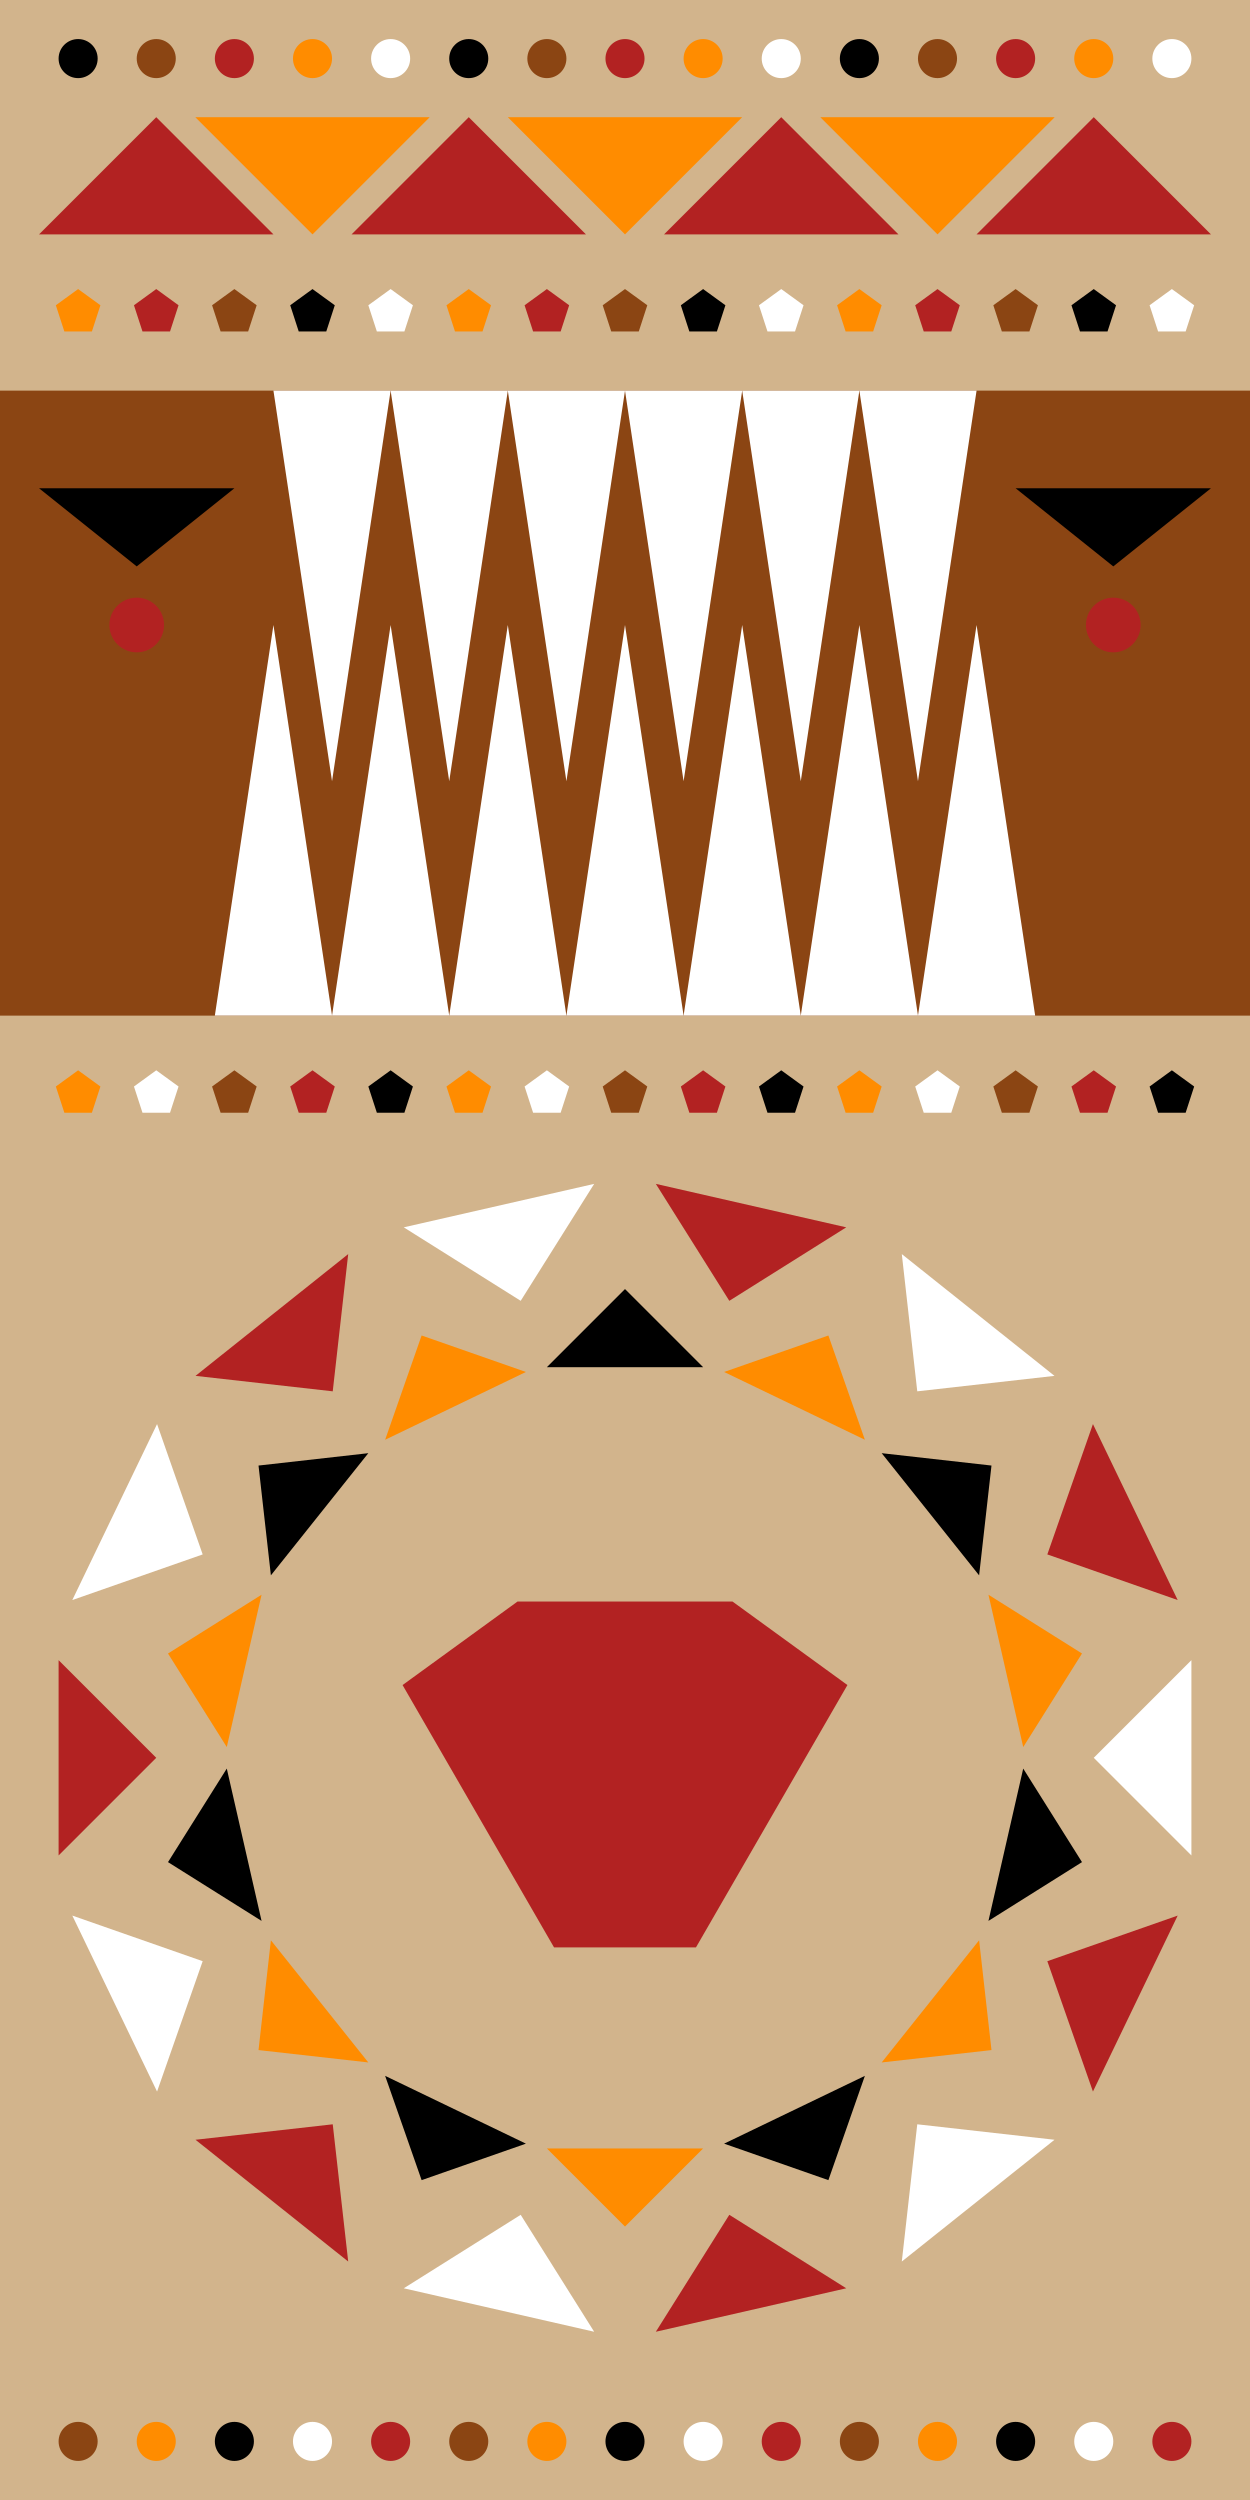
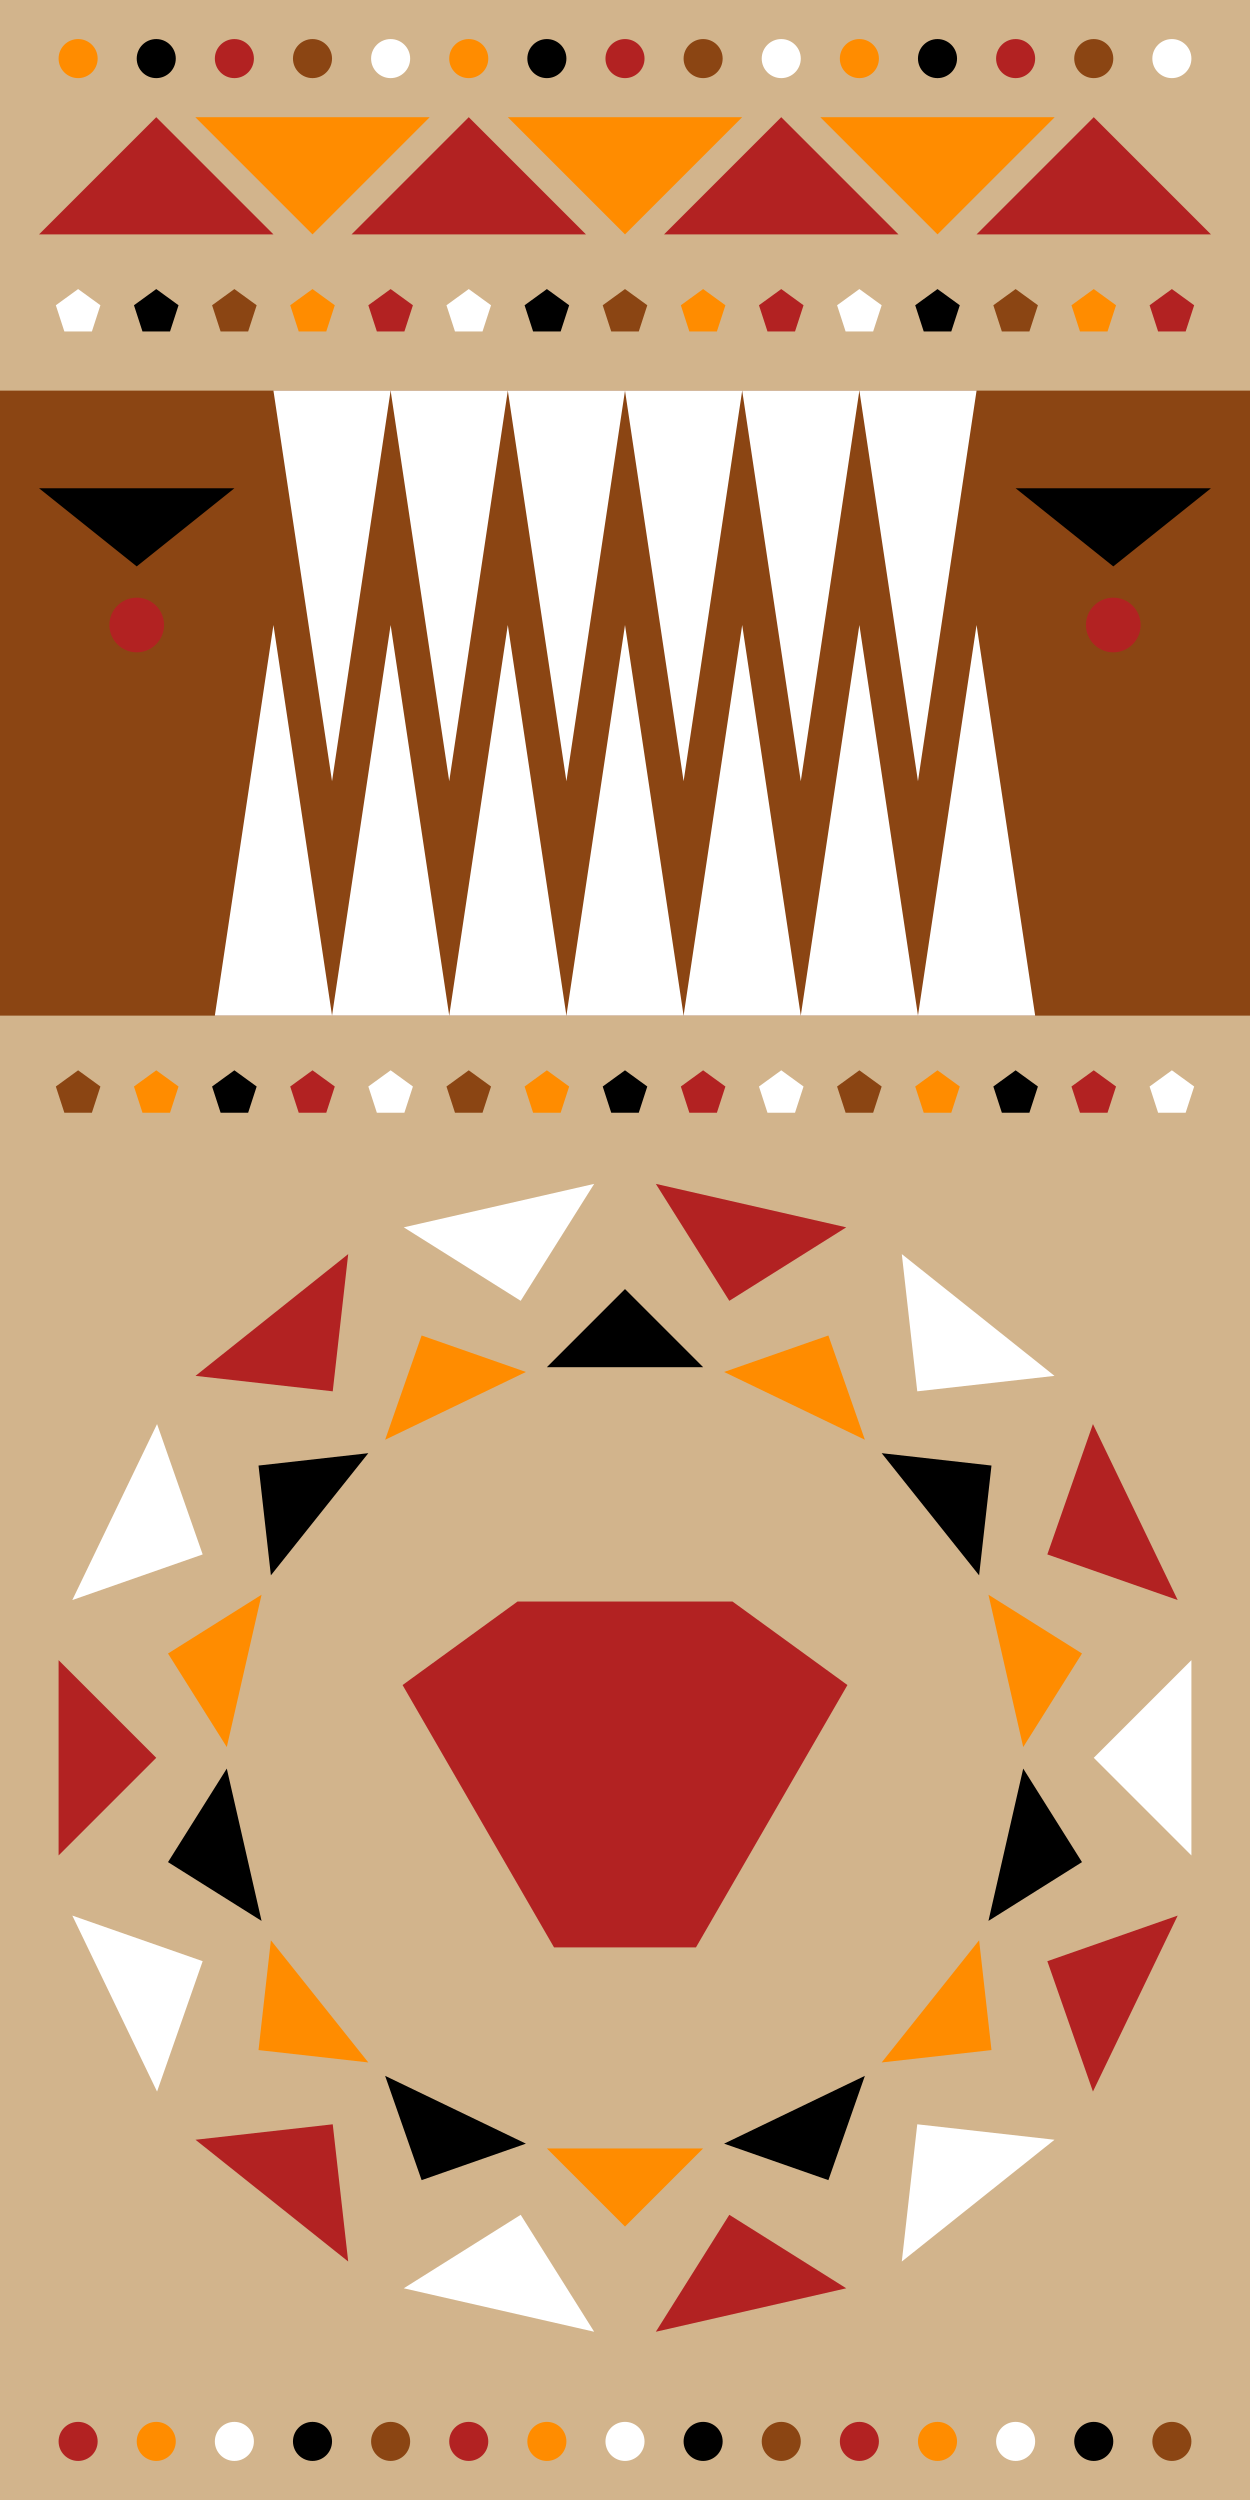
<svg xmlns="http://www.w3.org/2000/svg" version="1.1" width="320.0" height="640.0">
  <rect x="0" y="0" width="320.0" height="640.0" fill="tan" />
-   <circle cx="20.0" cy="15" r="5" fill="black" />
-   <circle cx="40.0" cy="15" r="5" fill="saddlebrown" />
+   <circle cx="20.0" cy="15" r="5" fill="darkorange" />
+   <circle cx="40.0" cy="15" r="5" fill="black" />
  <circle cx="60.0" cy="15" r="5" fill="firebrick" />
-   <circle cx="80.0" cy="15" r="5" fill="darkorange" />
+   <circle cx="80.0" cy="15" r="5" fill="saddlebrown" />
  <circle cx="100.0" cy="15" r="5" fill="white" />
-   <circle cx="120.0" cy="15" r="5" fill="black" />
-   <circle cx="140.0" cy="15" r="5" fill="saddlebrown" />
+   <circle cx="120.0" cy="15" r="5" fill="darkorange" />
+   <circle cx="140.0" cy="15" r="5" fill="black" />
  <circle cx="160.0" cy="15" r="5" fill="firebrick" />
-   <circle cx="180.0" cy="15" r="5" fill="darkorange" />
+   <circle cx="180.0" cy="15" r="5" fill="saddlebrown" />
  <circle cx="200.0" cy="15" r="5" fill="white" />
-   <circle cx="220.0" cy="15" r="5" fill="black" />
-   <circle cx="240.0" cy="15" r="5" fill="saddlebrown" />
+   <circle cx="220.0" cy="15" r="5" fill="darkorange" />
+   <circle cx="240.0" cy="15" r="5" fill="black" />
  <circle cx="260.0" cy="15" r="5" fill="firebrick" />
-   <circle cx="280.0" cy="15" r="5" fill="darkorange" />
+   <circle cx="280.0" cy="15" r="5" fill="saddlebrown" />
  <circle cx="300.0" cy="15" r="5" fill="white" />
  <path d="M 40 30 L 10 60 L 70 60 Z" fill="firebrick" />
  <path d="M 80 60 L 50 30 L 110 30 Z" fill="darkorange" />
  <path d="M 120 30 L 90 60 L 150 60 Z" fill="firebrick" />
  <path d="M 160 60 L 130 30 L 190 30 Z" fill="darkorange" />
  <path d="M 200 30 L 170 60 L 230 60 Z" fill="firebrick" />
  <path d="M 240 60 L 210 30 L 270 30 Z" fill="darkorange" />
  <path d="M 280 30 L 250 60 L 310 60 Z" fill="firebrick" />
-   <path d="M 16.473 84.854 L 14.294 78.146 L 20.0 74.0 L 25.706 78.146 L 23.527 84.854 Z" fill="darkorange" />
-   <path d="M 36.473 84.854 L 34.294 78.146 L 40.0 74.0 L 45.706 78.146 L 43.527 84.854 Z" fill="firebrick" />
+   <path d="M 16.473 84.854 L 14.294 78.146 L 20.0 74.0 L 25.706 78.146 L 23.527 84.854 Z" fill="white" />
+   <path d="M 36.473 84.854 L 34.294 78.146 L 40.0 74.0 L 45.706 78.146 L 43.527 84.854 Z" fill="black" />
  <path d="M 56.473 84.854 L 54.294 78.146 L 60.0 74.0 L 65.706 78.146 L 63.527 84.854 Z" fill="saddlebrown" />
-   <path d="M 76.473 84.854 L 74.294 78.146 L 80.0 74.0 L 85.706 78.146 L 83.527 84.854 Z" fill="black" />
-   <path d="M 96.473 84.854 L 94.294 78.146 L 100.0 74.0 L 105.706 78.146 L 103.527 84.854 Z" fill="white" />
-   <path d="M 116.473 84.854 L 114.294 78.146 L 120.0 74.0 L 125.706 78.146 L 123.527 84.854 Z" fill="darkorange" />
-   <path d="M 136.473 84.854 L 134.294 78.146 L 140.0 74.0 L 145.706 78.146 L 143.527 84.854 Z" fill="firebrick" />
+   <path d="M 76.473 84.854 L 74.294 78.146 L 80.0 74.0 L 85.706 78.146 L 83.527 84.854 Z" fill="darkorange" />
+   <path d="M 96.473 84.854 L 94.294 78.146 L 100.0 74.0 L 105.706 78.146 L 103.527 84.854 Z" fill="firebrick" />
+   <path d="M 116.473 84.854 L 114.294 78.146 L 120.0 74.0 L 125.706 78.146 L 123.527 84.854 Z" fill="white" />
+   <path d="M 136.473 84.854 L 134.294 78.146 L 140.0 74.0 L 145.706 78.146 L 143.527 84.854 Z" fill="black" />
  <path d="M 156.473 84.854 L 154.294 78.146 L 160.0 74.0 L 165.706 78.146 L 163.527 84.854 Z" fill="saddlebrown" />
-   <path d="M 176.473 84.854 L 174.294 78.146 L 180.0 74.0 L 185.706 78.146 L 183.527 84.854 Z" fill="black" />
-   <path d="M 196.473 84.854 L 194.294 78.146 L 200.0 74.0 L 205.706 78.146 L 203.527 84.854 Z" fill="white" />
-   <path d="M 216.473 84.854 L 214.294 78.146 L 220.0 74.0 L 225.706 78.146 L 223.527 84.854 Z" fill="darkorange" />
-   <path d="M 236.473 84.854 L 234.294 78.146 L 240.0 74.0 L 245.706 78.146 L 243.527 84.854 Z" fill="firebrick" />
+   <path d="M 176.473 84.854 L 174.294 78.146 L 180.0 74.0 L 185.706 78.146 L 183.527 84.854 Z" fill="darkorange" />
+   <path d="M 196.473 84.854 L 194.294 78.146 L 200.0 74.0 L 205.706 78.146 L 203.527 84.854 Z" fill="firebrick" />
+   <path d="M 216.473 84.854 L 214.294 78.146 L 220.0 74.0 L 225.706 78.146 L 223.527 84.854 Z" fill="white" />
+   <path d="M 236.473 84.854 L 234.294 78.146 L 240.0 74.0 L 245.706 78.146 L 243.527 84.854 Z" fill="black" />
  <path d="M 256.473 84.854 L 254.294 78.146 L 260.0 74.0 L 265.706 78.146 L 263.527 84.854 Z" fill="saddlebrown" />
-   <path d="M 276.473 84.854 L 274.294 78.146 L 280.0 74.0 L 285.706 78.146 L 283.527 84.854 Z" fill="black" />
-   <path d="M 296.473 84.854 L 294.294 78.146 L 300.0 74.0 L 305.706 78.146 L 303.527 84.854 Z" fill="white" />
+   <path d="M 276.473 84.854 L 274.294 78.146 L 280.0 74.0 L 285.706 78.146 L 283.527 84.854 Z" fill="darkorange" />
+   <path d="M 296.473 84.854 L 294.294 78.146 L 300.0 74.0 L 305.706 78.146 L 303.527 84.854 Z" fill="firebrick" />
  <rect x="0" y="100" width="320" height="160" fill="saddlebrown" />
  <path d="M 85 200 L 70 100 L 100 100 Z" fill="white" />
  <path d="M 115 200 L 100 100 L 130 100 Z" fill="white" />
  <path d="M 145 200 L 130 100 L 160 100 Z" fill="white" />
  <path d="M 175 200 L 160 100 L 190 100 Z" fill="white" />
  <path d="M 205 200 L 190 100 L 220 100 Z" fill="white" />
  <path d="M 235 200 L 220 100 L 250 100 Z" fill="white" />
  <path d="M 35 145 L 10 125 L 60 125 Z" fill="black" />
  <path d="M 285 145 L 260 125 L 310 125 Z" fill="black" />
-   <path d="M 42 160 C 42 156.137, 38.863 153, 35 153 C 31.137 153, 28 156.137, 28 160 C 28 163.863, 31.137 167, 35 167 C 38.863 167, 42 163.863, 42 160" fill="firebrick" />
-   <path d="M 292 160 C 292 156.137, 288.863 153, 285 153 C 281.137 153, 278 156.137, 278 160 C 278 163.863, 281.137 167, 285 167 C 288.863 167, 292 163.863, 292 160" fill="firebrick" />
+   <path d="M 42 160 C 42 156.137, 38.863 153, 35 153 C 31.137 153, 28 156.137, 28 160 C 28 163.863, 31.137 167, 35 167 C 38.863 167, 42 163.863, 42 160 Z" fill="firebrick" />
+   <path d="M 292 160 C 292 156.137, 288.863 153, 285 153 C 281.137 153, 278 156.137, 278 160 C 278 163.863, 281.137 167, 285 167 C 288.863 167, 292 163.863, 292 160 Z" fill="firebrick" />
  <path d="M 70 160.0 L 55 260.0 L 85 260.0 Z" fill="white" />
  <path d="M 100 160.0 L 85 260.0 L 115 260.0 Z" fill="white" />
  <path d="M 130 160.0 L 115 260.0 L 145 260.0 Z" fill="white" />
  <path d="M 160 160.0 L 145 260.0 L 175 260.0 Z" fill="white" />
  <path d="M 190 160.0 L 175 260.0 L 205 260.0 Z" fill="white" />
  <path d="M 220 160.0 L 205 260.0 L 235 260.0 Z" fill="white" />
  <path d="M 250 160.0 L 235 260.0 L 265 260.0 Z" fill="white" />
-   <path d="M 16.473 284.854 L 14.294 278.146 L 20.0 274.0 L 25.706 278.146 L 23.527 284.854 Z" fill="darkorange" />
-   <path d="M 36.473 284.854 L 34.294 278.146 L 40.0 274.0 L 45.706 278.146 L 43.527 284.854 Z" fill="white" />
-   <path d="M 56.473 284.854 L 54.294 278.146 L 60.0 274.0 L 65.706 278.146 L 63.527 284.854 Z" fill="saddlebrown" />
+   <path d="M 16.473 284.854 L 14.294 278.146 L 20.0 274.0 L 25.706 278.146 L 23.527 284.854 Z" fill="saddlebrown" />
+   <path d="M 36.473 284.854 L 34.294 278.146 L 40.0 274.0 L 45.706 278.146 L 43.527 284.854 Z" fill="darkorange" />
+   <path d="M 56.473 284.854 L 54.294 278.146 L 60.0 274.0 L 65.706 278.146 L 63.527 284.854 Z" fill="black" />
  <path d="M 76.473 284.854 L 74.294 278.146 L 80.0 274.0 L 85.706 278.146 L 83.527 284.854 Z" fill="firebrick" />
-   <path d="M 96.473 284.854 L 94.294 278.146 L 100.0 274.0 L 105.706 278.146 L 103.527 284.854 Z" fill="black" />
-   <path d="M 116.473 284.854 L 114.294 278.146 L 120.0 274.0 L 125.706 278.146 L 123.527 284.854 Z" fill="darkorange" />
-   <path d="M 136.473 284.854 L 134.294 278.146 L 140.0 274.0 L 145.706 278.146 L 143.527 284.854 Z" fill="white" />
-   <path d="M 156.473 284.854 L 154.294 278.146 L 160.0 274.0 L 165.706 278.146 L 163.527 284.854 Z" fill="saddlebrown" />
+   <path d="M 96.473 284.854 L 94.294 278.146 L 100.0 274.0 L 105.706 278.146 L 103.527 284.854 Z" fill="white" />
+   <path d="M 116.473 284.854 L 114.294 278.146 L 120.0 274.0 L 125.706 278.146 L 123.527 284.854 Z" fill="saddlebrown" />
+   <path d="M 136.473 284.854 L 134.294 278.146 L 140.0 274.0 L 145.706 278.146 L 143.527 284.854 Z" fill="darkorange" />
+   <path d="M 156.473 284.854 L 154.294 278.146 L 160.0 274.0 L 165.706 278.146 L 163.527 284.854 Z" fill="black" />
  <path d="M 176.473 284.854 L 174.294 278.146 L 180.0 274.0 L 185.706 278.146 L 183.527 284.854 Z" fill="firebrick" />
-   <path d="M 196.473 284.854 L 194.294 278.146 L 200.0 274.0 L 205.706 278.146 L 203.527 284.854 Z" fill="black" />
-   <path d="M 216.473 284.854 L 214.294 278.146 L 220.0 274.0 L 225.706 278.146 L 223.527 284.854 Z" fill="darkorange" />
-   <path d="M 236.473 284.854 L 234.294 278.146 L 240.0 274.0 L 245.706 278.146 L 243.527 284.854 Z" fill="white" />
-   <path d="M 256.473 284.854 L 254.294 278.146 L 260.0 274.0 L 265.706 278.146 L 263.527 284.854 Z" fill="saddlebrown" />
+   <path d="M 196.473 284.854 L 194.294 278.146 L 200.0 274.0 L 205.706 278.146 L 203.527 284.854 Z" fill="white" />
+   <path d="M 216.473 284.854 L 214.294 278.146 L 220.0 274.0 L 225.706 278.146 L 223.527 284.854 Z" fill="saddlebrown" />
+   <path d="M 236.473 284.854 L 234.294 278.146 L 240.0 274.0 L 245.706 278.146 L 243.527 284.854 Z" fill="darkorange" />
+   <path d="M 256.473 284.854 L 254.294 278.146 L 260.0 274.0 L 265.706 278.146 L 263.527 284.854 Z" fill="black" />
  <path d="M 276.473 284.854 L 274.294 278.146 L 280.0 274.0 L 285.706 278.146 L 283.527 284.854 Z" fill="firebrick" />
-   <path d="M 296.473 284.854 L 294.294 278.146 L 300.0 274.0 L 305.706 278.146 L 303.527 284.854 Z" fill="black" />
+   <path d="M 296.473 284.854 L 294.294 278.146 L 300.0 274.0 L 305.706 278.146 L 303.527 284.854 Z" fill="white" />
  <path d="M 160.0 330.0 L 140.0 350.0 L 180.0 350.0 Z" fill="black" />
  <path d="M 133.297 566.991 L 103.361 585.802 L 152.108 596.928 Z" fill="white" />
  <path d="M 212.066 341.884 L 185.369 351.225 L 221.408 368.581 Z" fill="darkorange" />
  <path d="M 85.181 543.82 L 50.048 547.778 L 89.14 578.953 Z" fill="firebrick" />
  <path d="M 253.82 375.181 L 225.713 372.014 L 250.653 403.288 Z" fill="black" />
  <path d="M 51.884 502.066 L 18.512 490.389 L 40.207 535.437 Z" fill="white" />
  <path d="M 276.991 423.297 L 253.042 408.249 L 261.943 447.246 Z" fill="darkorange" />
  <path d="M 40.0 450.0 L 15.0 425.0 L 15.0 475.0 Z" fill="firebrick" />
  <path d="M 276.991 476.703 L 261.943 452.754 L 253.042 491.751 Z" fill="black" />
  <path d="M 51.884 397.934 L 40.207 364.563 L 18.512 409.611 Z" fill="white" />
  <path d="M 253.82 524.819 L 250.653 496.712 L 225.713 527.986 Z" fill="darkorange" />
  <path d="M 85.181 356.18 L 89.14 321.047 L 50.048 352.222 Z" fill="firebrick" />
  <path d="M 212.066 558.116 L 221.408 531.419 L 185.369 548.775 Z" fill="black" />
  <path d="M 133.297 333.009 L 152.108 303.072 L 103.361 314.198 Z" fill="white" />
  <path d="M 160 570.0 L 180.0 550.0 L 140.0 550.0 Z" fill="darkorange" />
  <path d="M 186.703 333.009 L 216.639 314.198 L 167.892 303.072 Z" fill="firebrick" />
  <path d="M 107.934 558.116 L 134.631 548.775 L 98.592 531.419 Z" fill="black" />
  <path d="M 234.819 356.18 L 269.952 352.222 L 230.86 321.047 Z" fill="white" />
  <path d="M 66.18 524.819 L 94.287 527.986 L 69.347 496.712 Z" fill="darkorange" />
  <path d="M 268.116 397.934 L 301.488 409.611 L 279.793 364.563 Z" fill="firebrick" />
  <path d="M 43.009 476.703 L 66.958 491.751 L 58.057 452.754 Z" fill="black" />
  <path d="M 280.0 450.0 L 305.0 475.0 L 305.0 425.0 Z" fill="white" />
  <path d="M 43.009 423.297 L 58.057 447.246 L 66.958 408.249 Z" fill="darkorange" />
  <path d="M 268.116 502.066 L 279.793 535.437 L 301.488 490.389 Z" fill="firebrick" />
  <path d="M 66.18 375.181 L 69.347 403.288 L 94.287 372.014 Z" fill="black" />
  <path d="M 234.819 543.82 L 230.86 578.953 L 269.952 547.778 Z" fill="white" />
  <path d="M 107.934 341.884 L 98.592 368.581 L 134.631 351.225 Z" fill="darkorange" />
  <path d="M 186.703 566.991 L 167.892 596.928 L 216.639 585.802 Z" fill="firebrick" />
  <path d=" M 141.837 498.541 L 103.057 431.372 L 132.472 410.0 L 187.528 410 L 216.943 431.372 L 178.163 498.541 Z" fill="firebrick" />
-   <circle cx="20.0" cy="625" r="5" fill="saddlebrown" />
+   <circle cx="20.0" cy="625" r="5" fill="firebrick" />
  <circle cx="40.0" cy="625" r="5" fill="darkorange" />
-   <circle cx="60.0" cy="625" r="5" fill="black" />
-   <circle cx="80.0" cy="625" r="5" fill="white" />
-   <circle cx="100.0" cy="625" r="5" fill="firebrick" />
-   <circle cx="120.0" cy="625" r="5" fill="saddlebrown" />
+   <circle cx="60.0" cy="625" r="5" fill="white" />
+   <circle cx="80.0" cy="625" r="5" fill="black" />
+   <circle cx="100.0" cy="625" r="5" fill="saddlebrown" />
+   <circle cx="120.0" cy="625" r="5" fill="firebrick" />
  <circle cx="140.0" cy="625" r="5" fill="darkorange" />
-   <circle cx="160.0" cy="625" r="5" fill="black" />
-   <circle cx="180.0" cy="625" r="5" fill="white" />
-   <circle cx="200.0" cy="625" r="5" fill="firebrick" />
-   <circle cx="220.0" cy="625" r="5" fill="saddlebrown" />
+   <circle cx="160.0" cy="625" r="5" fill="white" />
+   <circle cx="180.0" cy="625" r="5" fill="black" />
+   <circle cx="200.0" cy="625" r="5" fill="saddlebrown" />
+   <circle cx="220.0" cy="625" r="5" fill="firebrick" />
  <circle cx="240.0" cy="625" r="5" fill="darkorange" />
-   <circle cx="260.0" cy="625" r="5" fill="black" />
-   <circle cx="280.0" cy="625" r="5" fill="white" />
-   <circle cx="300.0" cy="625" r="5" fill="firebrick" />
+   <circle cx="260.0" cy="625" r="5" fill="white" />
+   <circle cx="280.0" cy="625" r="5" fill="black" />
+   <circle cx="300.0" cy="625" r="5" fill="saddlebrown" />
</svg>
